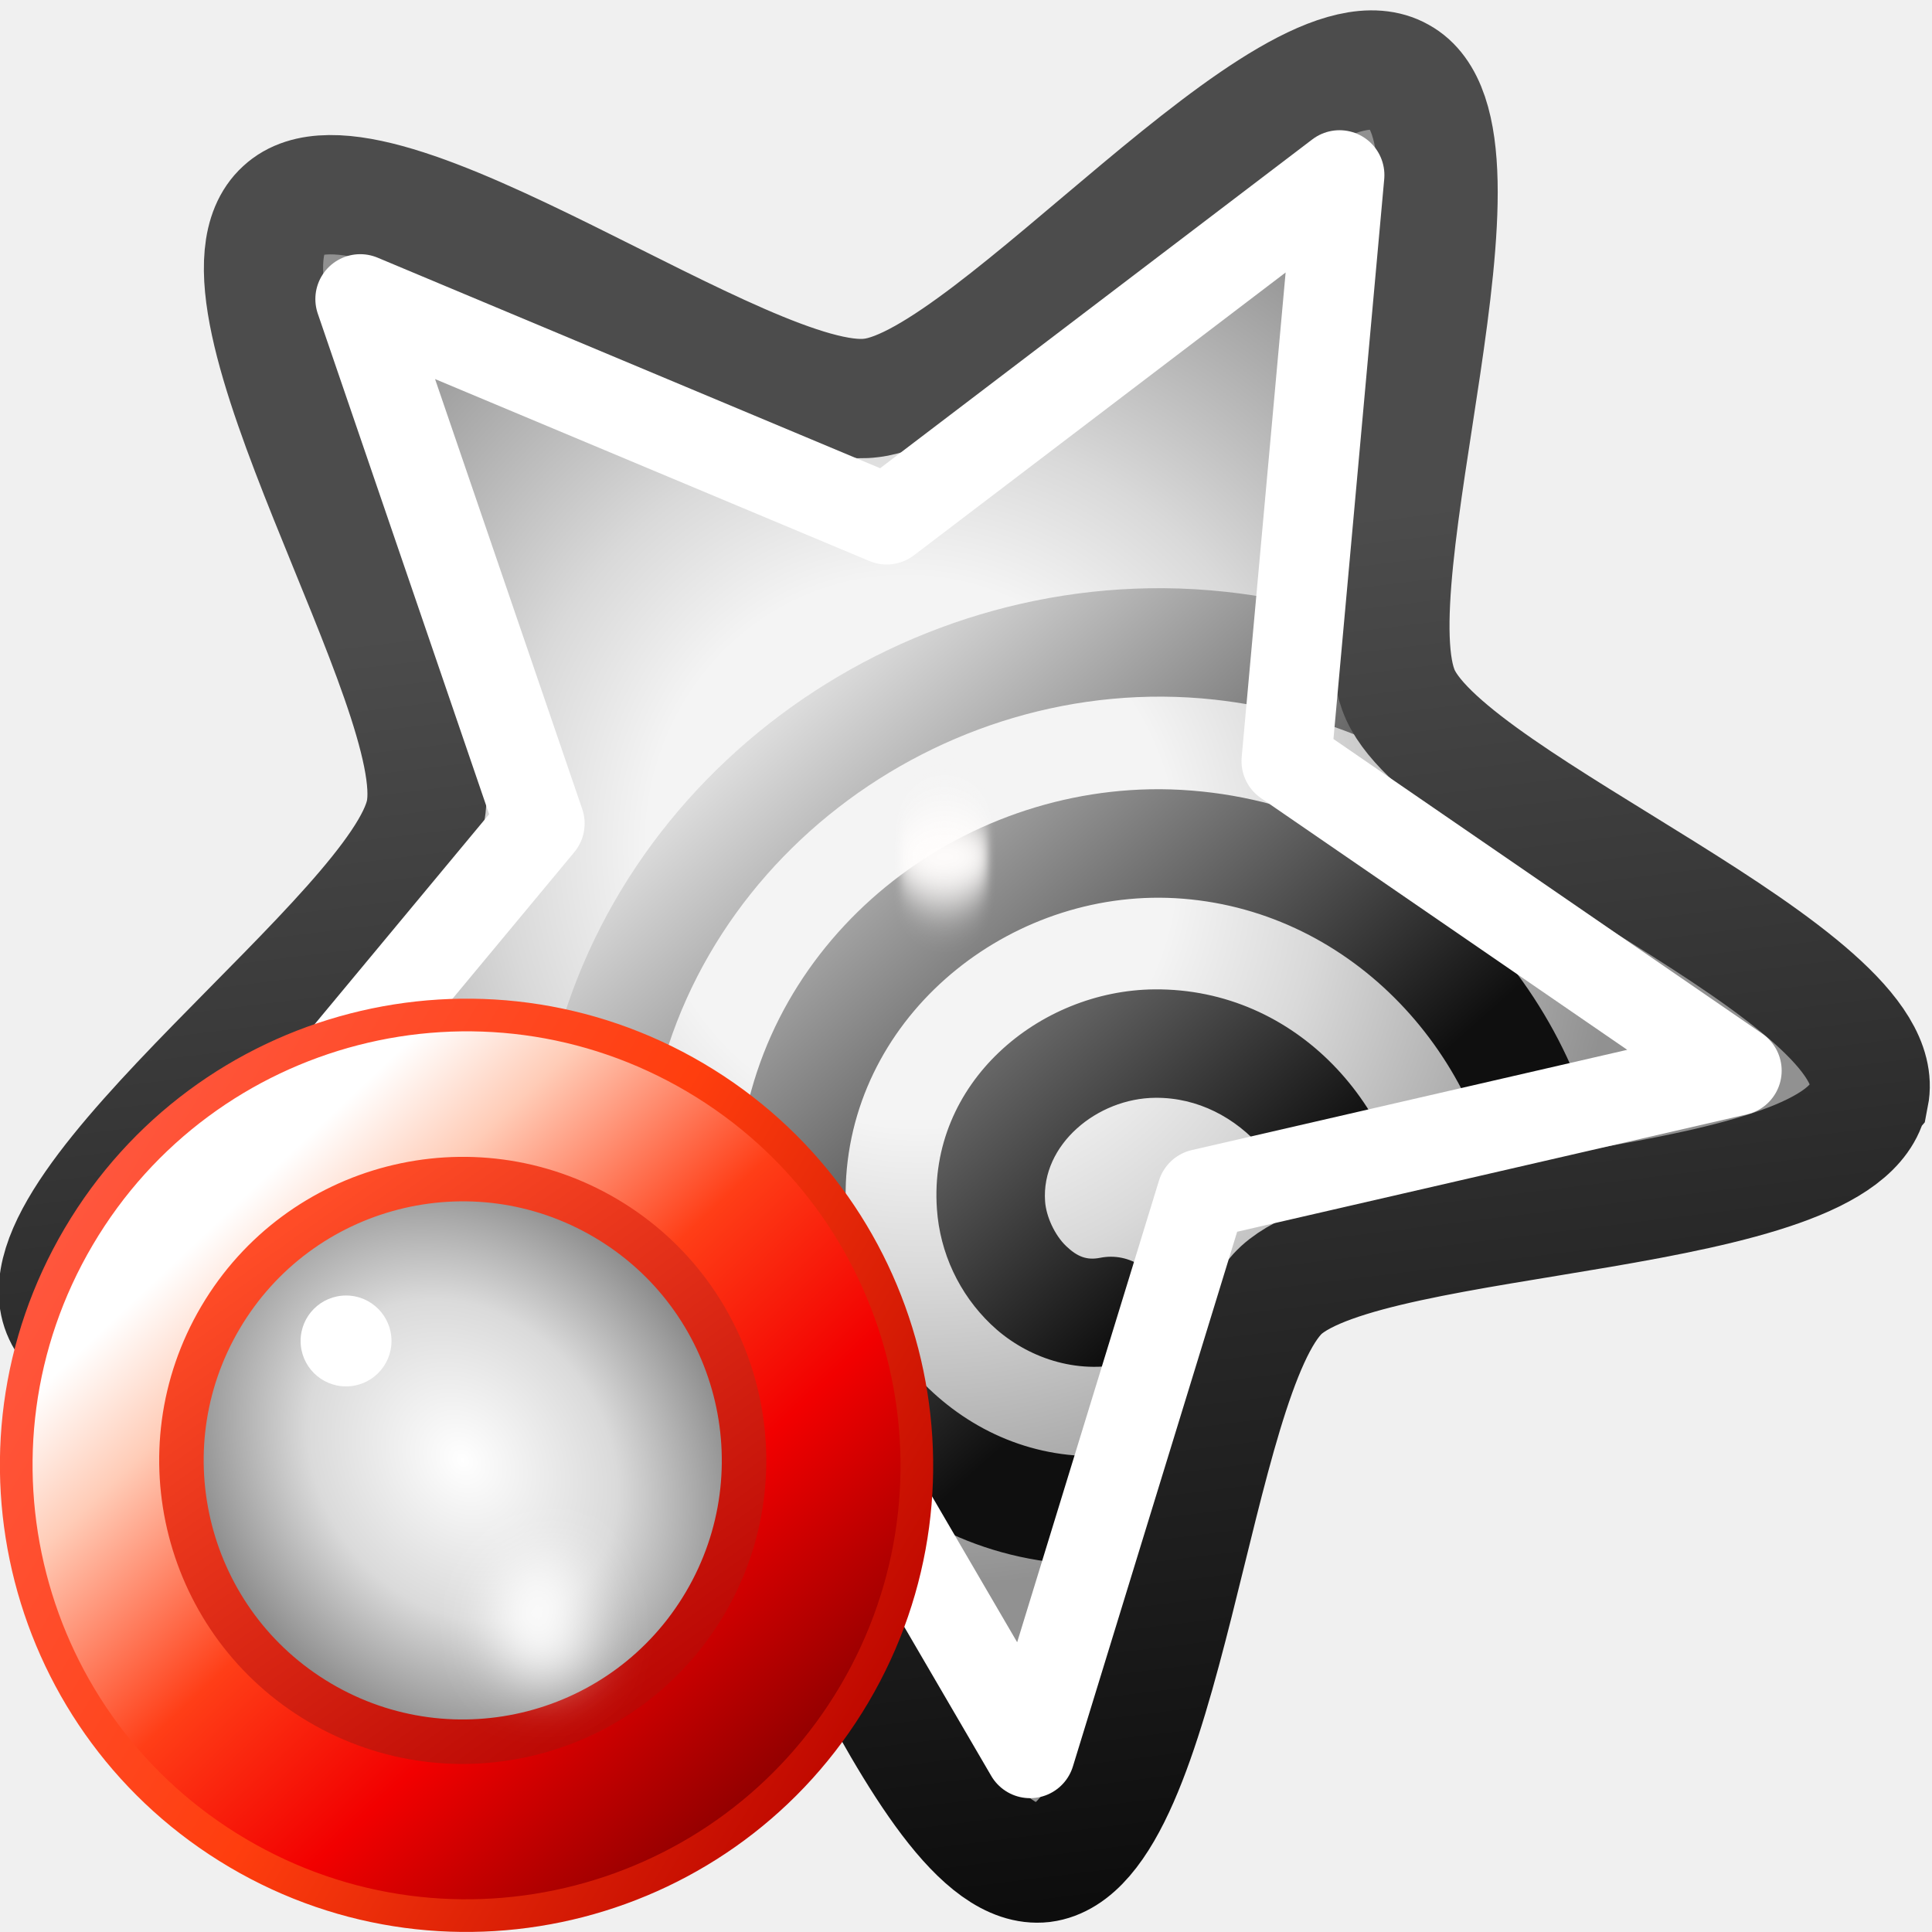
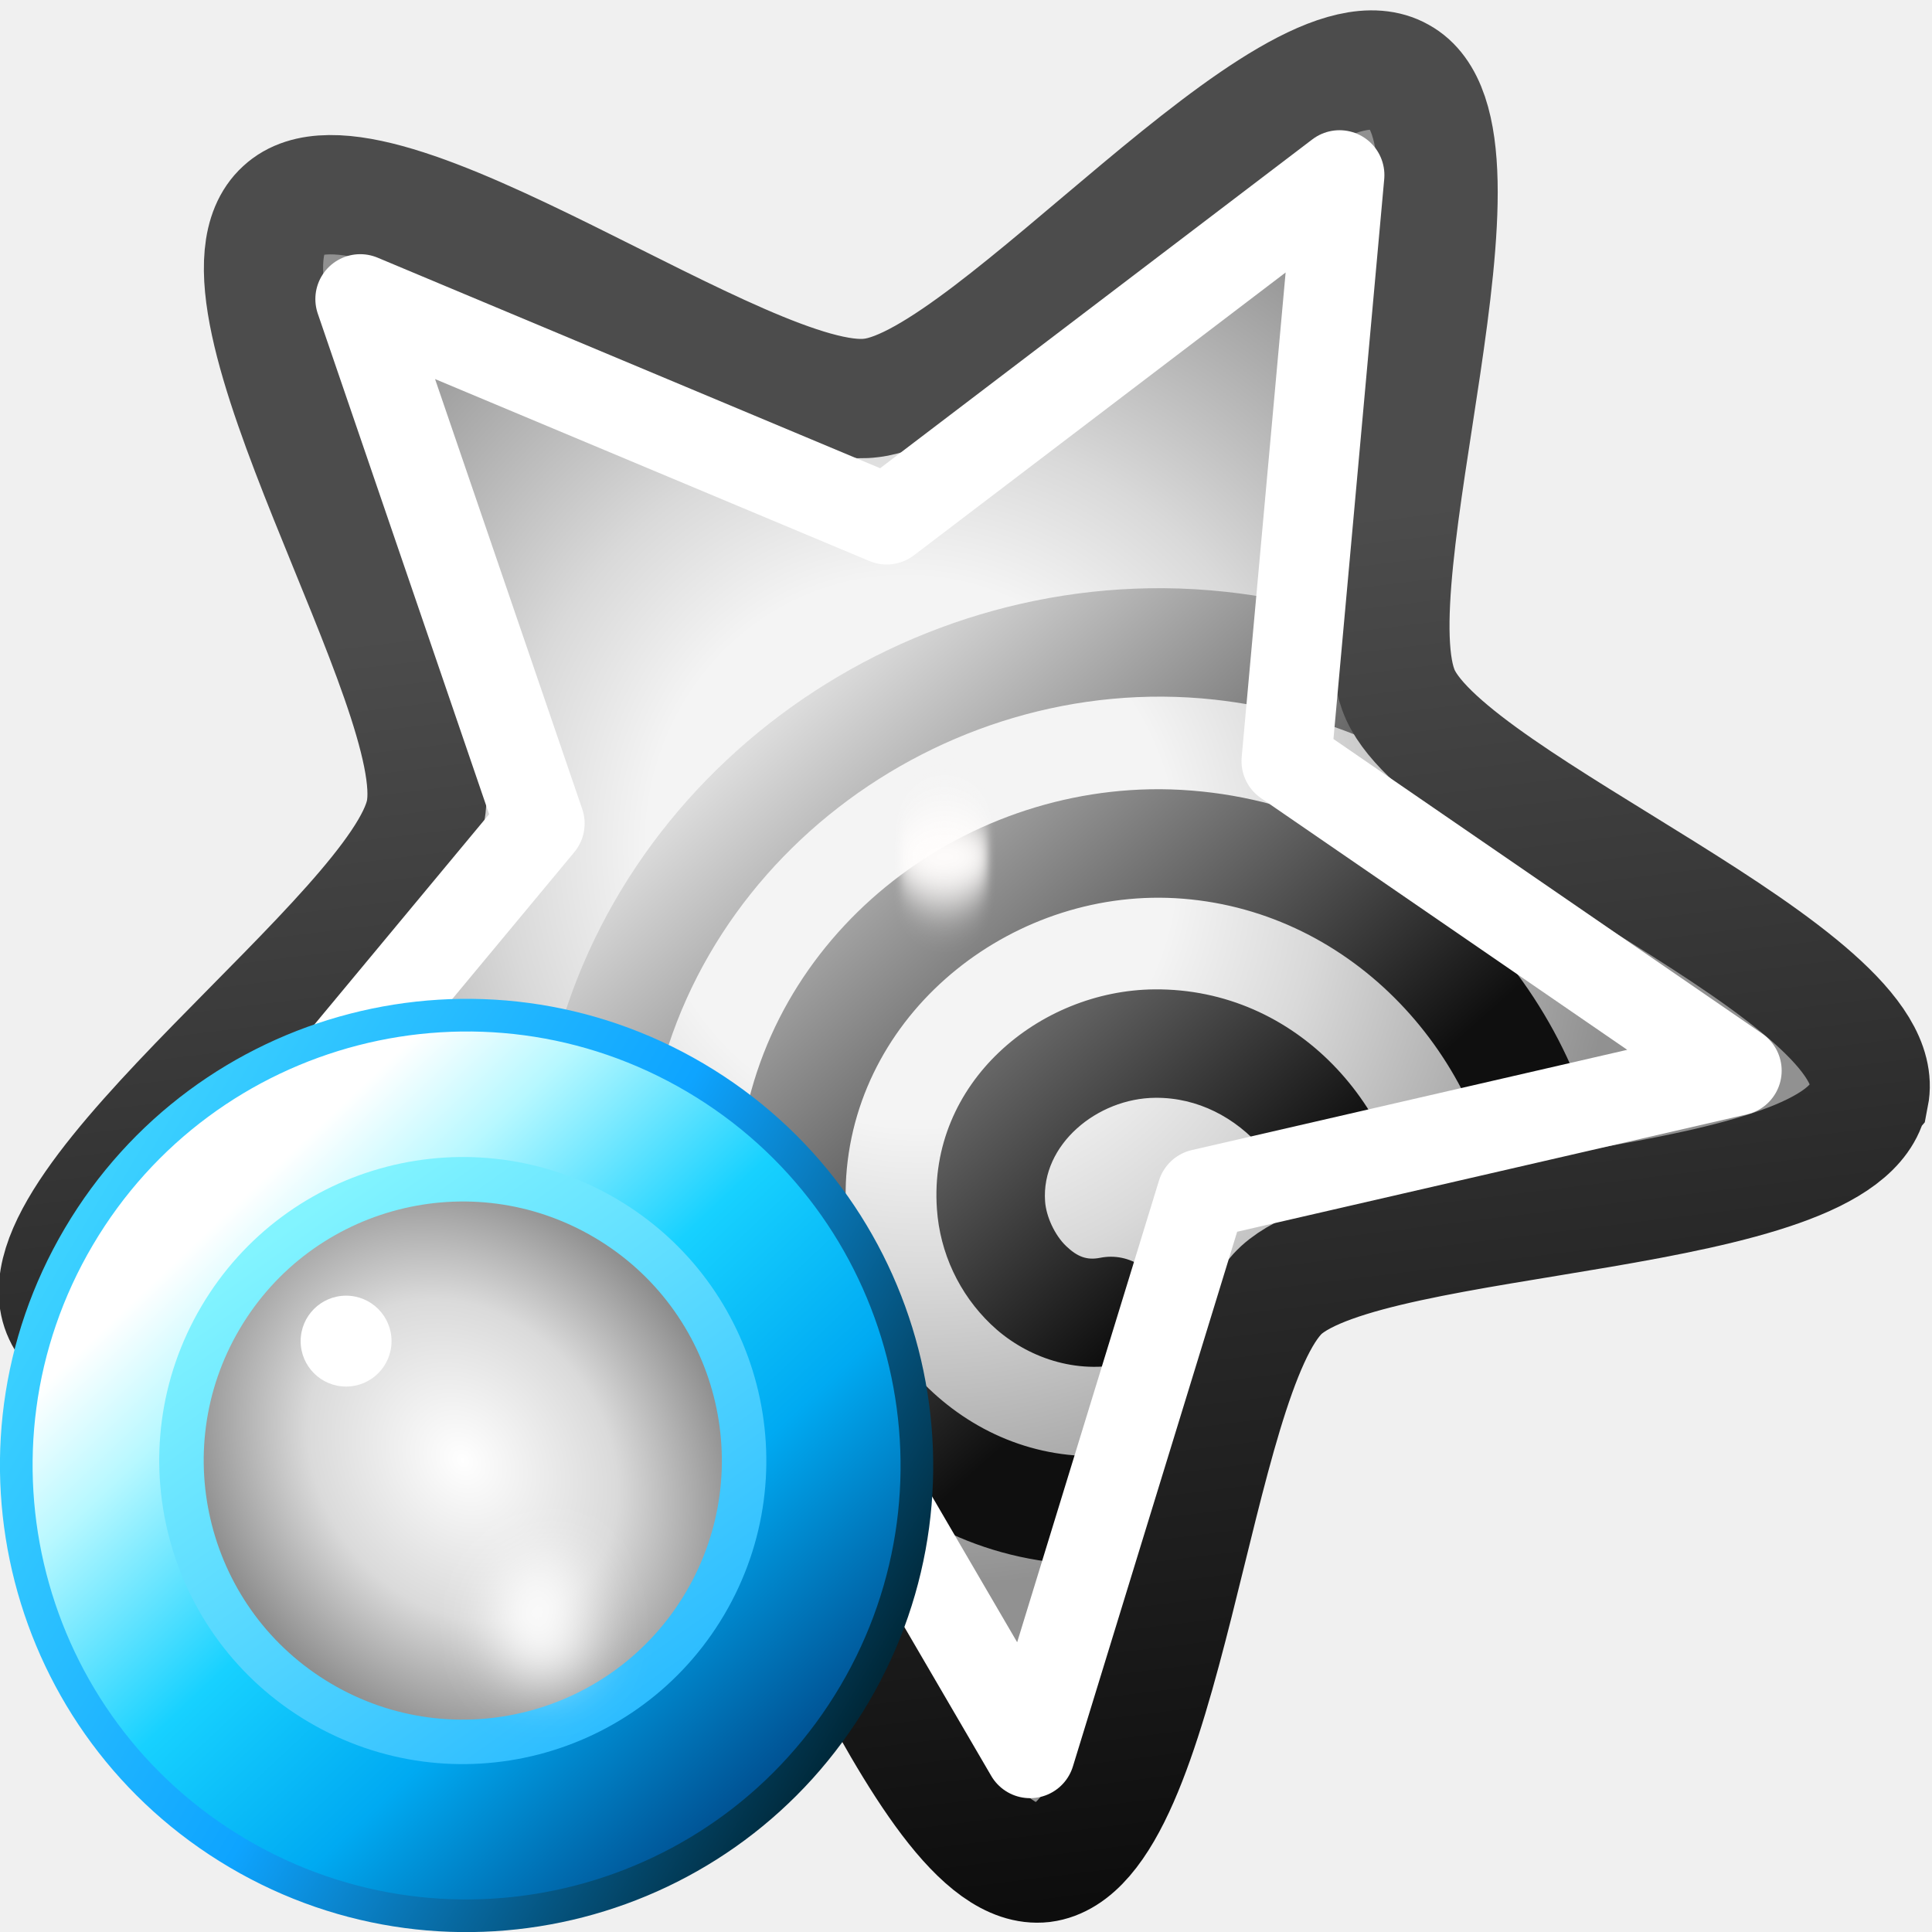
<svg xmlns="http://www.w3.org/2000/svg" xmlns:xlink="http://www.w3.org/1999/xlink" width="48" height="48">
  <defs>
    <linearGradient id="c">
      <stop offset="0" stop-color="#0f0f0f" />
      <stop offset="1" stop-color="#e5e5e5" />
    </linearGradient>
    <linearGradient id="a">
      <stop offset="0" stop-color="#4c4c4c" />
      <stop offset="1" stop-color="#0d0d0d" />
    </linearGradient>
    <linearGradient id="b">
      <stop offset=".282" stop-color="#f4f4f4" />
      <stop offset=".436" stop-color="#d9d9d9" />
      <stop offset=".754" stop-color="#919191" />
    </linearGradient>
    <linearGradient xlink:href="#a" id="j" x1="5.83" x2="12.91" y1="6.7" y2="13.2" gradientUnits="userSpaceOnUse" />
    <linearGradient xlink:href="#c" id="i" x1="-31.192" y1="-.936" x2="-24.033" y2="8.223" gradientUnits="userSpaceOnUse" />
    <linearGradient xlink:href="#d" id="l" x1="-20.459" y1="-18.821" x2="-60.891" y2="-30.538" gradientUnits="userSpaceOnUse" />
    <linearGradient id="d">
      <stop offset=".113" stop-color="#fff" />
-       <stop offset=".244" stop-color="#ffccb7" />
-       <stop offset=".48" stop-color="#ff3e17" />
-       <stop offset=".705" stop-color="#f20000" />
-       <stop offset="1" stop-color="#8d0000" />
+       <stop offset=".244" stop-color="#b7f8ff" />
+       <stop offset=".48" stop-color="#17d1ff" />
+       <stop offset=".705" stop-color="#00aaf2" />
+       <stop offset="1" stop-color="#004c8d" />
    </linearGradient>
    <linearGradient xlink:href="#e" id="m" x1="-62.22" y1="-25.308" x2="-18.692" y2="-25.308" gradientUnits="userSpaceOnUse" />
    <linearGradient id="e">
-       <stop offset=".001" stop-color="#c00900" />
-       <stop offset=".503" stop-color="#ff3e0e" />
-       <stop offset="1" stop-color="#ff563d" />
+       <stop offset=".001" stop-color="#002839" />
+       <stop offset=".503" stop-color="#0ea4ff" />
+       <stop offset="1" stop-color="#3dd2ff" />
    </linearGradient>
    <linearGradient id="f">
      <stop offset="0" stop-color="#fff" />
      <stop offset=".468" stop-color="#dadada" />
      <stop offset="1" stop-color="#6e6e6e" />
    </linearGradient>
    <linearGradient xlink:href="#g" id="o" x1="-28.175" y1="-18.696" x2="-56.278" y2="-31.224" gradientUnits="userSpaceOnUse" />
    <linearGradient id="g">
-       <stop offset="0" stop-color="#ff4c27" />
-       <stop offset="1" stop-color="#b30000" />
+       <stop offset="0" stop-color="#82f4ff" />
+       <stop offset="1" stop-color="#23b6ff" />
    </linearGradient>
    <radialGradient xlink:href="#b" id="h" cx="7.18" cy="8.2" r="6.59" fx="7.18" fy="8.2" gradientTransform="matrix(.9 .5558 -.5314 .8606 5.08 -2.85)" gradientUnits="userSpaceOnUse" />
    <radialGradient xlink:href="#f" id="n" cx="-40.187" cy="-25.201" fx="-40.187" fy="-25.201" r="14.157" gradientUnits="userSpaceOnUse" gradientTransform="matrix(-1.13663 -.42546 .35057 -.93654 -77.03 -65.9)" />
    <filter id="k" width="1.832" height="1.832" x="-.416" y="-.416" color-interpolation-filters="sRGB">
      <feGaussianBlur stdDeviation=".13" />
    </filter>
    <filter id="p" x="-.663" y="-.535" width="2.325" height="2.069" color-interpolation-filters="sRGB">
      <feGaussianBlur stdDeviation="0.707 0.726" />
    </filter>
  </defs>
  <path fill="url(#h)" fill-rule="evenodd" d="M13.51 5.1c.44.77-2.18 2.89-2.29 3.76-.1.88 1.95 3.55 1.36 4.2-.6.64-3.43-1.19-4.3-1.02-.86.17-2.76 2.95-3.56 2.58-.8-.36.07-3.62-.36-4.39C3.93 9.46.69 8.51.8 7.63c.1-.87 3.47-1.05 4.06-1.7.6-.64.51-4.01 1.38-4.18.86-.18 2.07 2.97 2.87 3.34.8.37 3.97-.76 4.4 0z" enable-background="accumulate" overflow="visible" style="marker:none" transform="matrix(2.647 2.2616 -2.267 2.6553 22.22 -16.85)" />
  <path style="-inkscape-stroke:none" d="M-30.844 9.714c4.98.362 9.761-3.049 10.625-8.13a9.253 9.253 0 0 0-.128-3.705l-1.858-.147a7.524 7.524 0 0 1 .262 3.56c-.753 4.428-5.21 7.344-9.596 6.576a8.72 8.72 0 0 1-2.592-.896.875.875 0 0 0-1.184.36.875.875 0 0 0 .36 1.184c.973.519 2.025.883 3.113 1.074.332.058.666.1.998.124zm.435-3.222c3.359.153 6.563-2.196 7.028-5.673.423-3.16-1.73-6.335-5.016-6.72a5.272 5.272 0 0 0-2.09.183l-1.187 2.758A3.549 3.549 0 0 1-28.6-4.163c2.254.264 3.783 2.518 3.485 4.749-.36 2.69-3.052 4.5-5.713 4.11-2.735-.4-4.675-2.849-4.795-5.526l-1.736.257c.23 3.41 2.72 6.48 6.276 7 .225.033.45.055.674.065zm.137-3.225C-28.413 3.373-26.53 2-26.54-.038a2.845 2.845 0 0 0-.747-1.913c-.478-.524-1.238-.889-2.062-.779a.875.875 0 0 0-.75.981.875.875 0 0 0 .982.753c.218-.029.367.04.537.225.17.186.29.494.291.742.005.916-.947 1.604-1.883 1.55-1.37-.078-2.34-1.459-2.212-2.827l-1.762.26c.008 2.145 1.578 4.182 3.874 4.313zm6.592-8.185-1.752-3.478a8.67 8.67 0 0 0-2.191-.665 8.374 8.374 0 0 0-1.383-.108l-.772 1.798a6.638 6.638 0 0 1 1.871.037c1.708.28 3.168 1.175 4.227 2.416z" transform="matrix(-1.53706 .10068 -.10068 -1.53706 -17.52 32.65)" color="#000" fill="url(#i)" fill-rule="evenodd" />
  <path fill="none" stroke="url(#j)" stroke-width=".85" d="M13.51 5.1c.44.77-2.18 2.89-2.29 3.76-.1.88 1.95 3.55 1.36 4.2-.6.64-3.43-1.19-4.3-1.02-.86.17-2.76 2.95-3.56 2.58-.8-.36.07-3.62-.36-4.39C3.93 9.46.69 8.51.8 7.63c.1-.87 3.47-1.05 4.06-1.7.6-.64.51-4.01 1.38-4.18.86-.18 2.07 2.97 2.87 3.34.8.37 3.97-.76 4.4 0z" enable-background="accumulate" overflow="visible" style="marker:none" transform="matrix(2.647 2.2616 -2.267 2.6553 22.22 -16.85)" />
  <path fill="none" stroke="#fff" stroke-linejoin="round" stroke-width="2.23" d="m43.15 26.6-13.29 3.06-4.27 13.9-7.3-12.51-14.12.53 9.24-11.12L8.95 7.43l13.08 5.48 11.25-8.56-1.32 14.56Z" enable-background="accumulate" overflow="visible" style="marker:none" />
  <path fill="#fffdfc" fill-rule="evenodd" d="M8.5 7.99a.37.37 0 0 1-.38.37.37.37 0 0 1-.37-.37.37.37 0 0 1 .37-.38.37.37 0 0 1 .37.37" filter="url(#k)" transform="rotate(36.96 28.44 21) scale(3.0331)" />
-   <g transform="matrix(.53262 0 0 .53262 -.117 13.846)">
+   <g transform="matrix(.53262 0 0 .53262 -.116 13.85)">
    <circle cx="-40.456" cy="-25.308" r="21.002" transform="rotate(-149.458)" fill="url(#l)" stroke="url(#m)" stroke-width="1.523" stroke-linecap="round" stroke-linejoin="round" />
    <circle cx="-40.187" cy="-25.201" r="13.12" transform="rotate(-149.458)" fill="url(#n)" stroke="url(#o)" stroke-width="2.075" stroke-linecap="round" stroke-linejoin="round" />
    <path style="mix-blend-mode:normal" transform="matrix(1.79036 0 0 1.79036 -26.424 -3.209)" d="M30.32 29.412a1.28 1.63 0 0 1-1.159 1.623 1.28 1.63 0 0 1-1.38-1.314 1.28 1.63 0 0 1 .898-1.872 1.28 1.63 0 0 1 1.549.958l-1.189.605z" fill="#fff" filter="url(#p)" />
    <circle cx="8.598" cy="33.316" r="1.129" transform="matrix(1.87752 0 0 1.87752 .219 -25.997)" fill="#fff" paint-order="stroke fill markers" />
  </g>
</svg>
